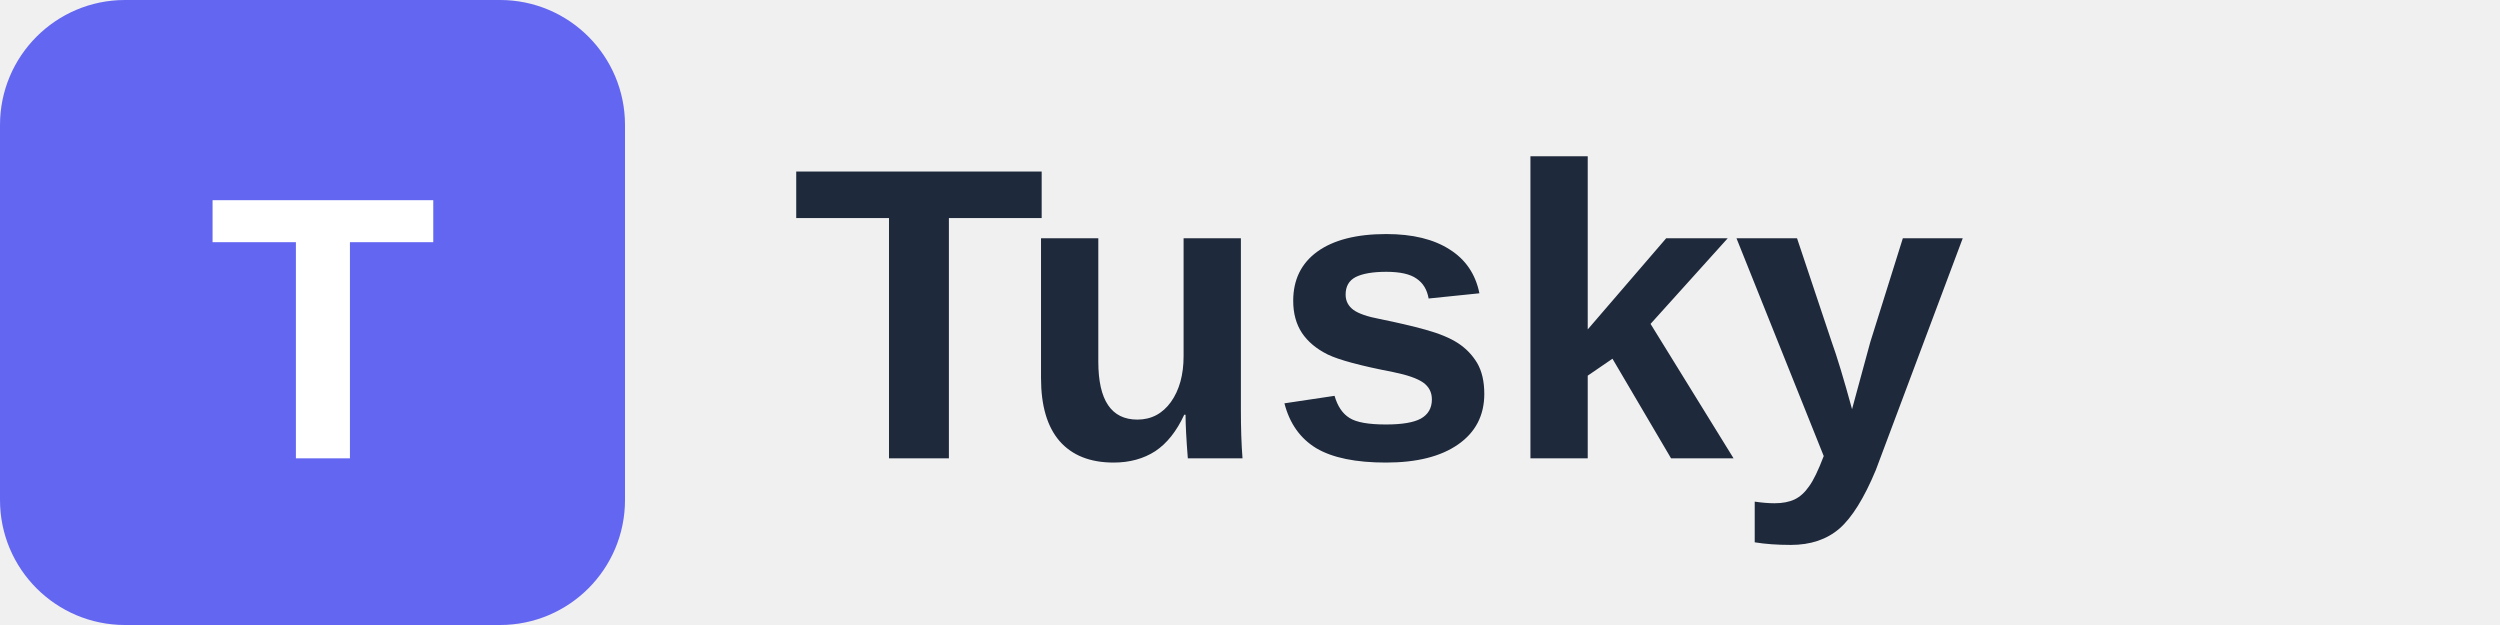
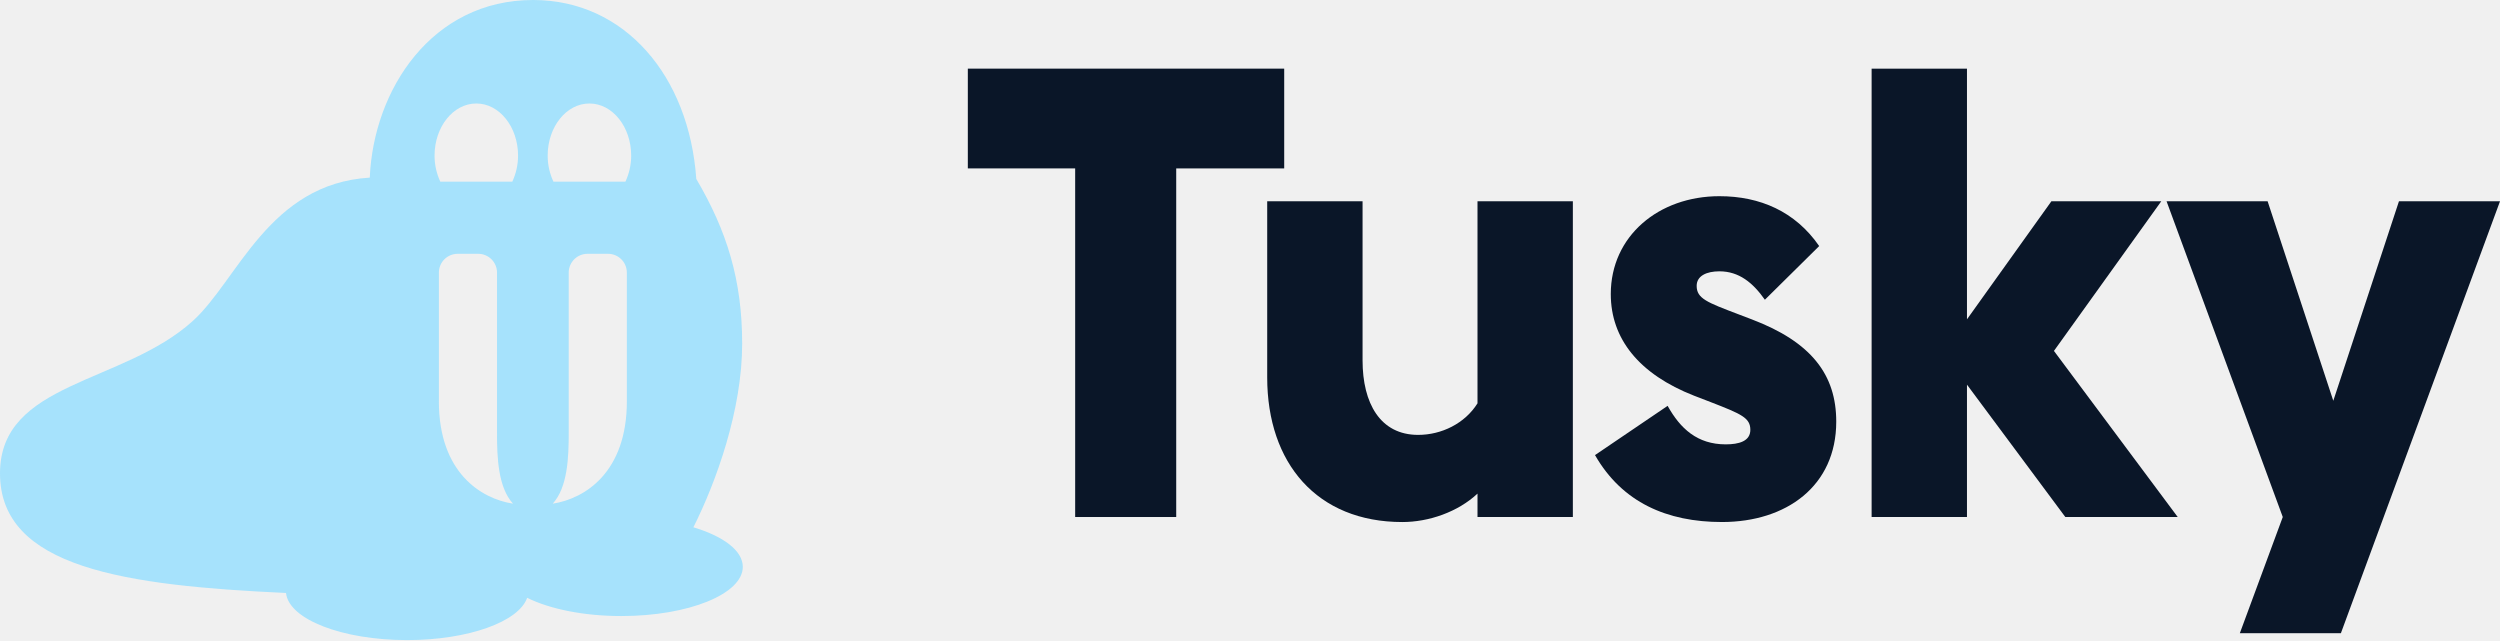
- <svg xmlns="http://www.w3.org/2000/svg" width="120" height="30" viewBox="0 0 120 30">
-   <rect width="30" height="30" rx="6" fill="#6366F1" />
-   <text x="10" y="22" font-family="Arial, sans-serif" font-weight="bold" font-size="18" fill="white">T</text>
-   <text x="38" y="22" font-family="Arial, sans-serif" font-weight="bold" font-size="20" fill="#1E293B">Tusky</text>
+ <svg xmlns="http://www.w3.org/2000/svg" id="Layer_1" width="140.157" height="35.884" viewBox="0 0 140.157 35.884">
+   <defs>
+     <style>.cls-1{fill:#a6e2fc;}.cls-1,.cls-2{stroke-width:0px;}.cls-2{fill:#0a1628;}</style>
+   </defs>
+   <path class="cls-2" d="m60.278,9.441h-6.019V3.848h17.737v5.594h-6.054v19.543h-5.665V9.441Z" />
+   <path class="cls-2" d="m82.832,27.674c-1.097,1.027-2.726,1.593-4.213,1.593-4.779,0-7.576-3.292-7.576-8.107v-9.878h5.346v8.921c0,2.408.991,4.178,3.116,4.178,1.309,0,2.62-.637,3.328-1.77v-11.329h5.346v17.702h-5.346v-1.31Z" />
+   <path class="cls-2" d="m89.42,25.514l4.072-2.761c.708,1.274,1.663,2.159,3.257,2.159.743,0,1.38-.177,1.38-.814,0-.672-.495-.885-2.23-1.558l-.92-.354c-3.08-1.204-4.674-3.187-4.674-5.7,0-3.257,2.691-5.487,6.09-5.487,2.266,0,4.249.849,5.594,2.796l-3.045,3.009c-.672-.955-1.451-1.593-2.549-1.593-.708,0-1.275.248-1.275.814,0,.708.567.921,2.337,1.593l.743.283c3.363,1.275,4.745,3.116,4.745,5.736,0,3.612-2.797,5.629-6.408,5.629-3.08,0-5.595-1.097-7.117-3.753Z" />
+   <path class="cls-2" d="m127.978,28.984l-6.515-17.702h5.665l3.683,11.187,3.682-11.187h5.665l-8.921,24.216h-5.665l2.407-6.515Z" />
+   <polygon class="cls-2" points="122.088 28.984 115.15 19.673 121.168 11.282 115.008 11.282 110.274 17.902 110.274 3.848 104.928 3.848 104.928 28.984 110.274 28.984 110.274 21.565 115.787 28.984 122.088 28.984" />
+   <path class="cls-1" d="m38.874,29.56h0c1.282-2.552,2.734-6.579,2.734-10.292,0-3.558-.849-6.311-2.572-9.236-.402-5.77-4.013-10.032-9.148-10.032-5.663,0-8.945,5.004-9.158,9.958-5.659.34-7.412,5.767-9.923,8.038-3.93,3.554-10.807,3.394-10.807,8.543,0,5.3,7.004,6.287,16.035,6.705.152,1.469,3.129,2.641,6.79,2.641,3.433,0,6.264-1.031,6.729-2.371,1.248.623,3.15,1.023,5.285,1.023,3.758,0,6.804-1.235,6.804-2.759,0-.91-1.093-1.715-2.77-2.217Zm-14.269-7.067v-7.21c0-.582.472-1.054,1.054-1.054h1.151c.582,0,1.054.472,1.054,1.054v8.93c-.005,1.451.064,3.108.896,4.024-1.802-.28-4.156-1.75-4.156-5.744Zm4.117-12.309h-4.037c-.2-.431-.323-.924-.323-1.458,0-1.615,1.048-2.924,2.341-2.924s2.341,1.309,2.341,2.924c0,.534-.123,1.027-.323,1.458Zm6.422,12.309c0,3.994-2.354,5.464-4.156,5.744.832-.916.9-2.573.896-4.024v-8.93c0-.582.472-1.054,1.054-1.054h1.151c.582,0,1.054.472,1.054,1.054v7.21Zm-.08-12.309h-4.037c-.2-.431-.323-.924-.323-1.458,0-1.615,1.048-2.924,2.341-2.924s2.341,1.309,2.341,2.924c0,.534-.123,1.027-.323,1.458Z" />
</svg>
